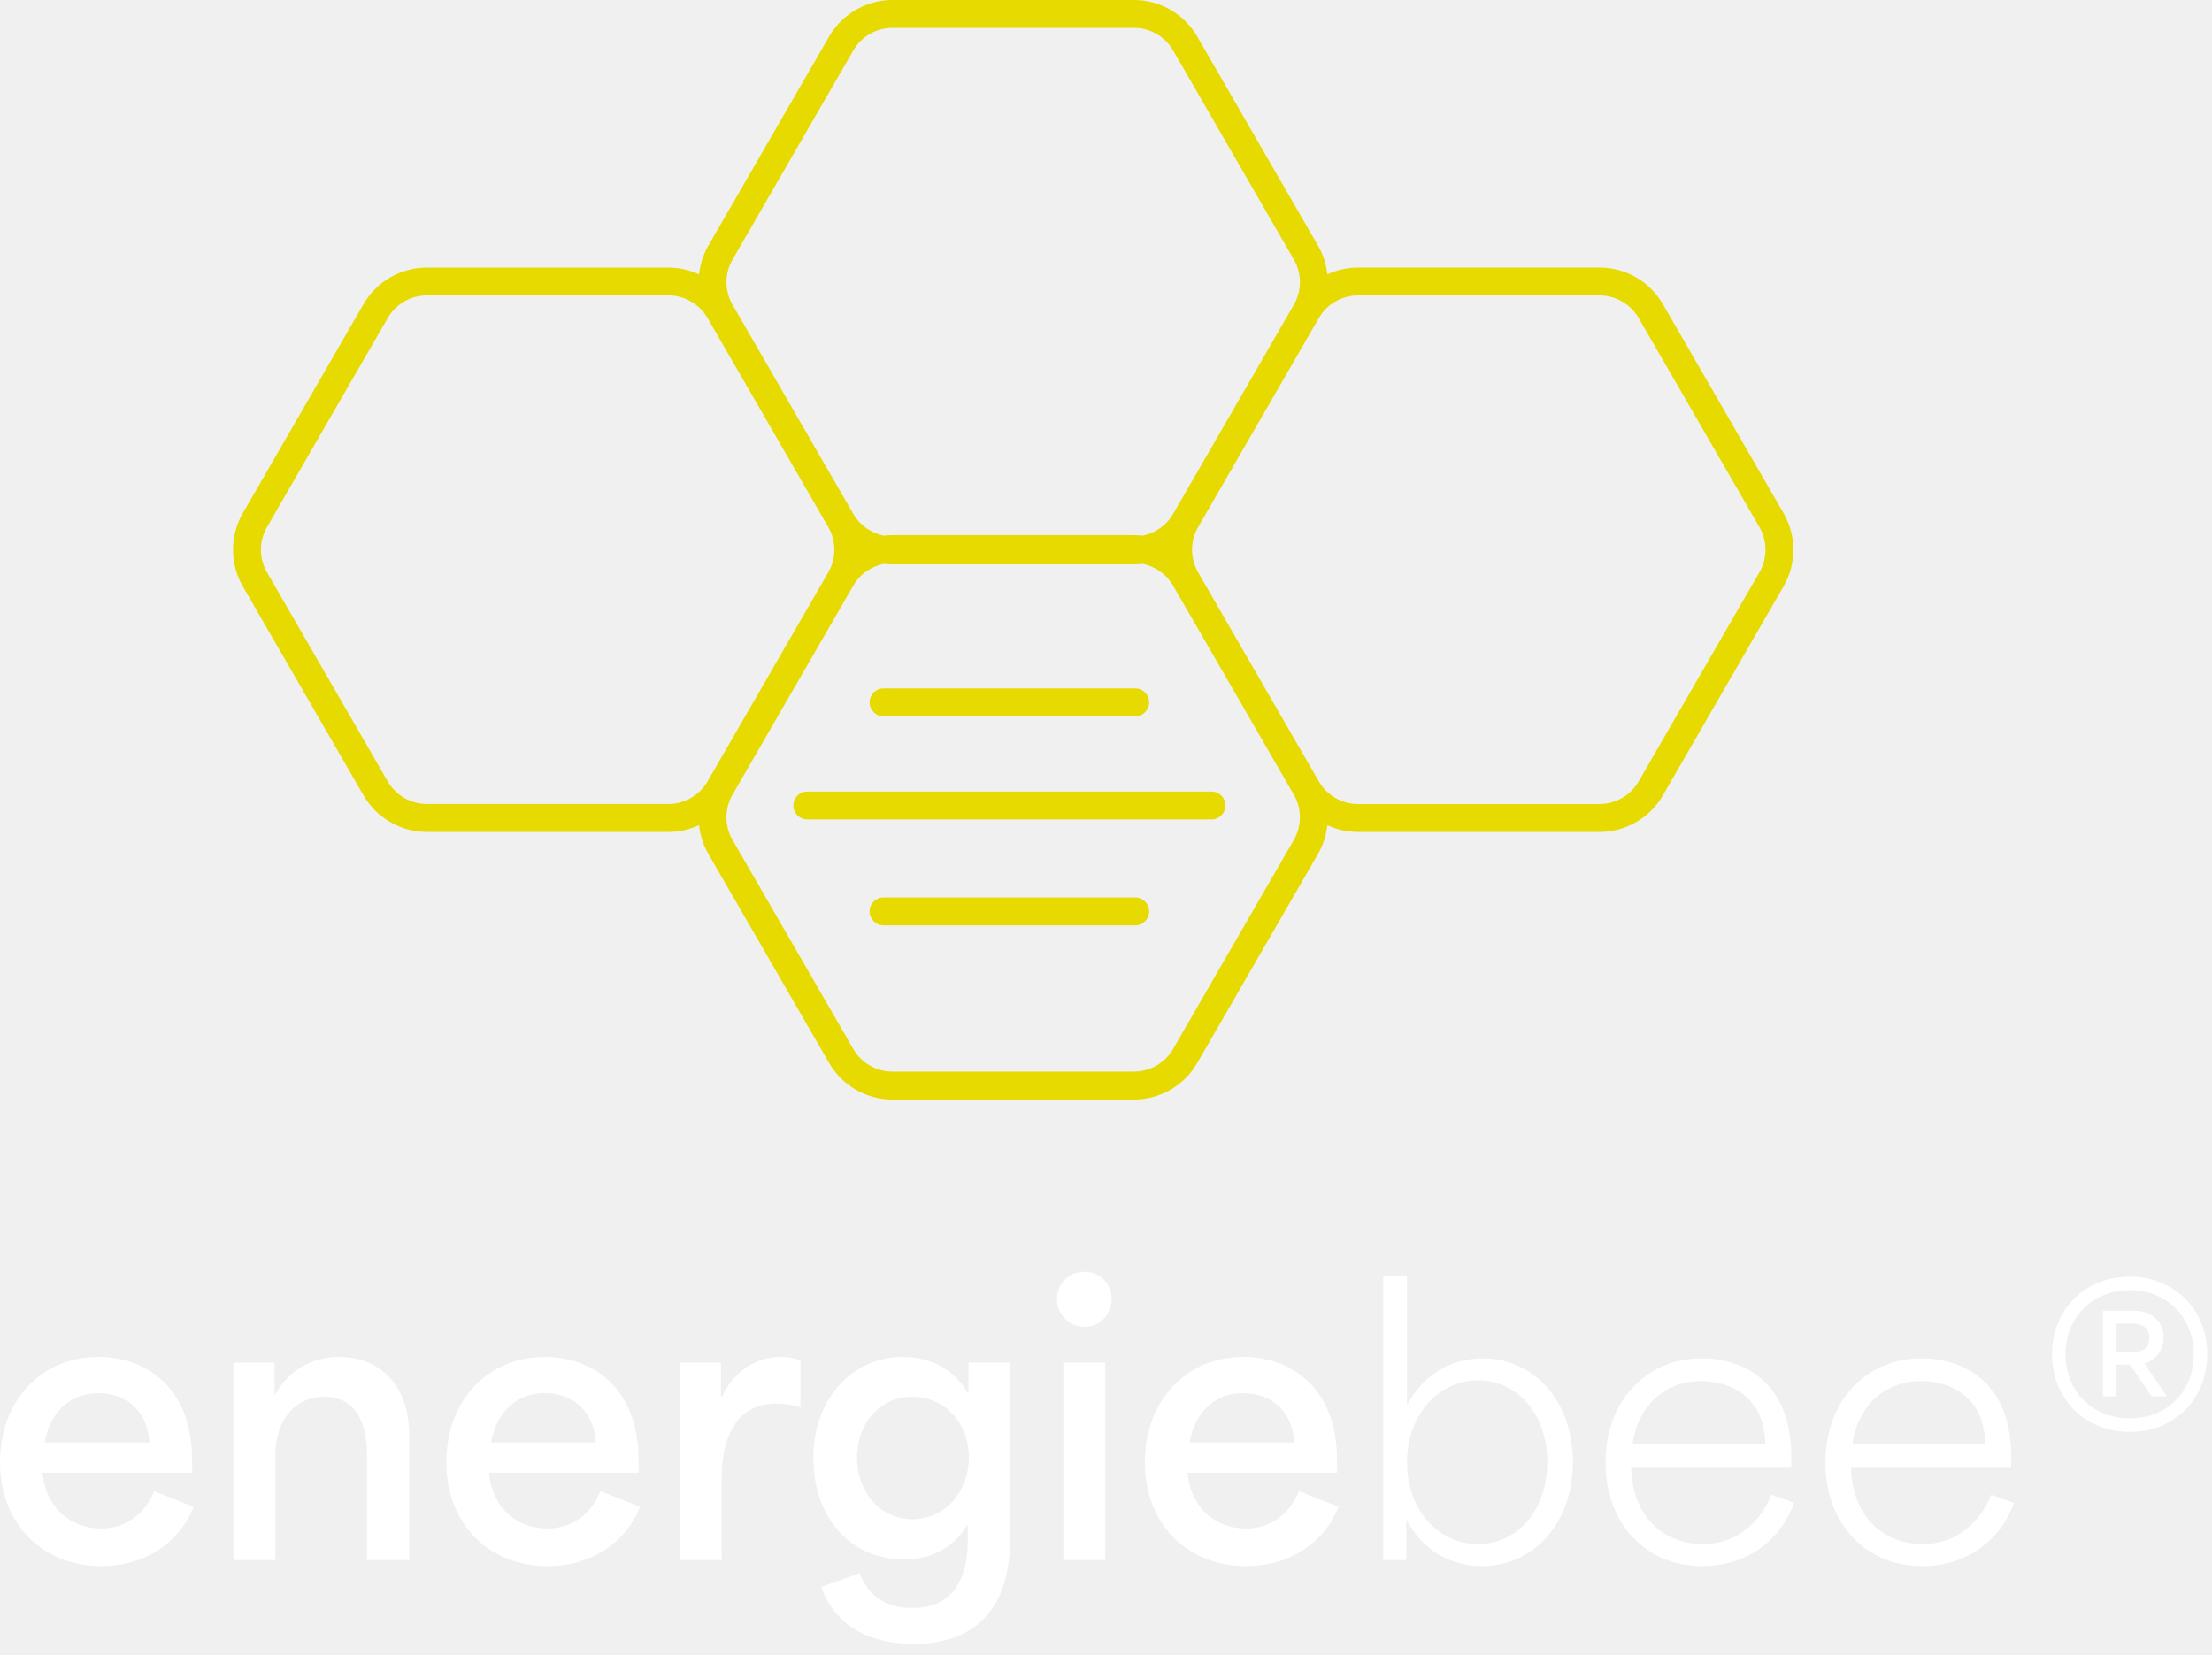
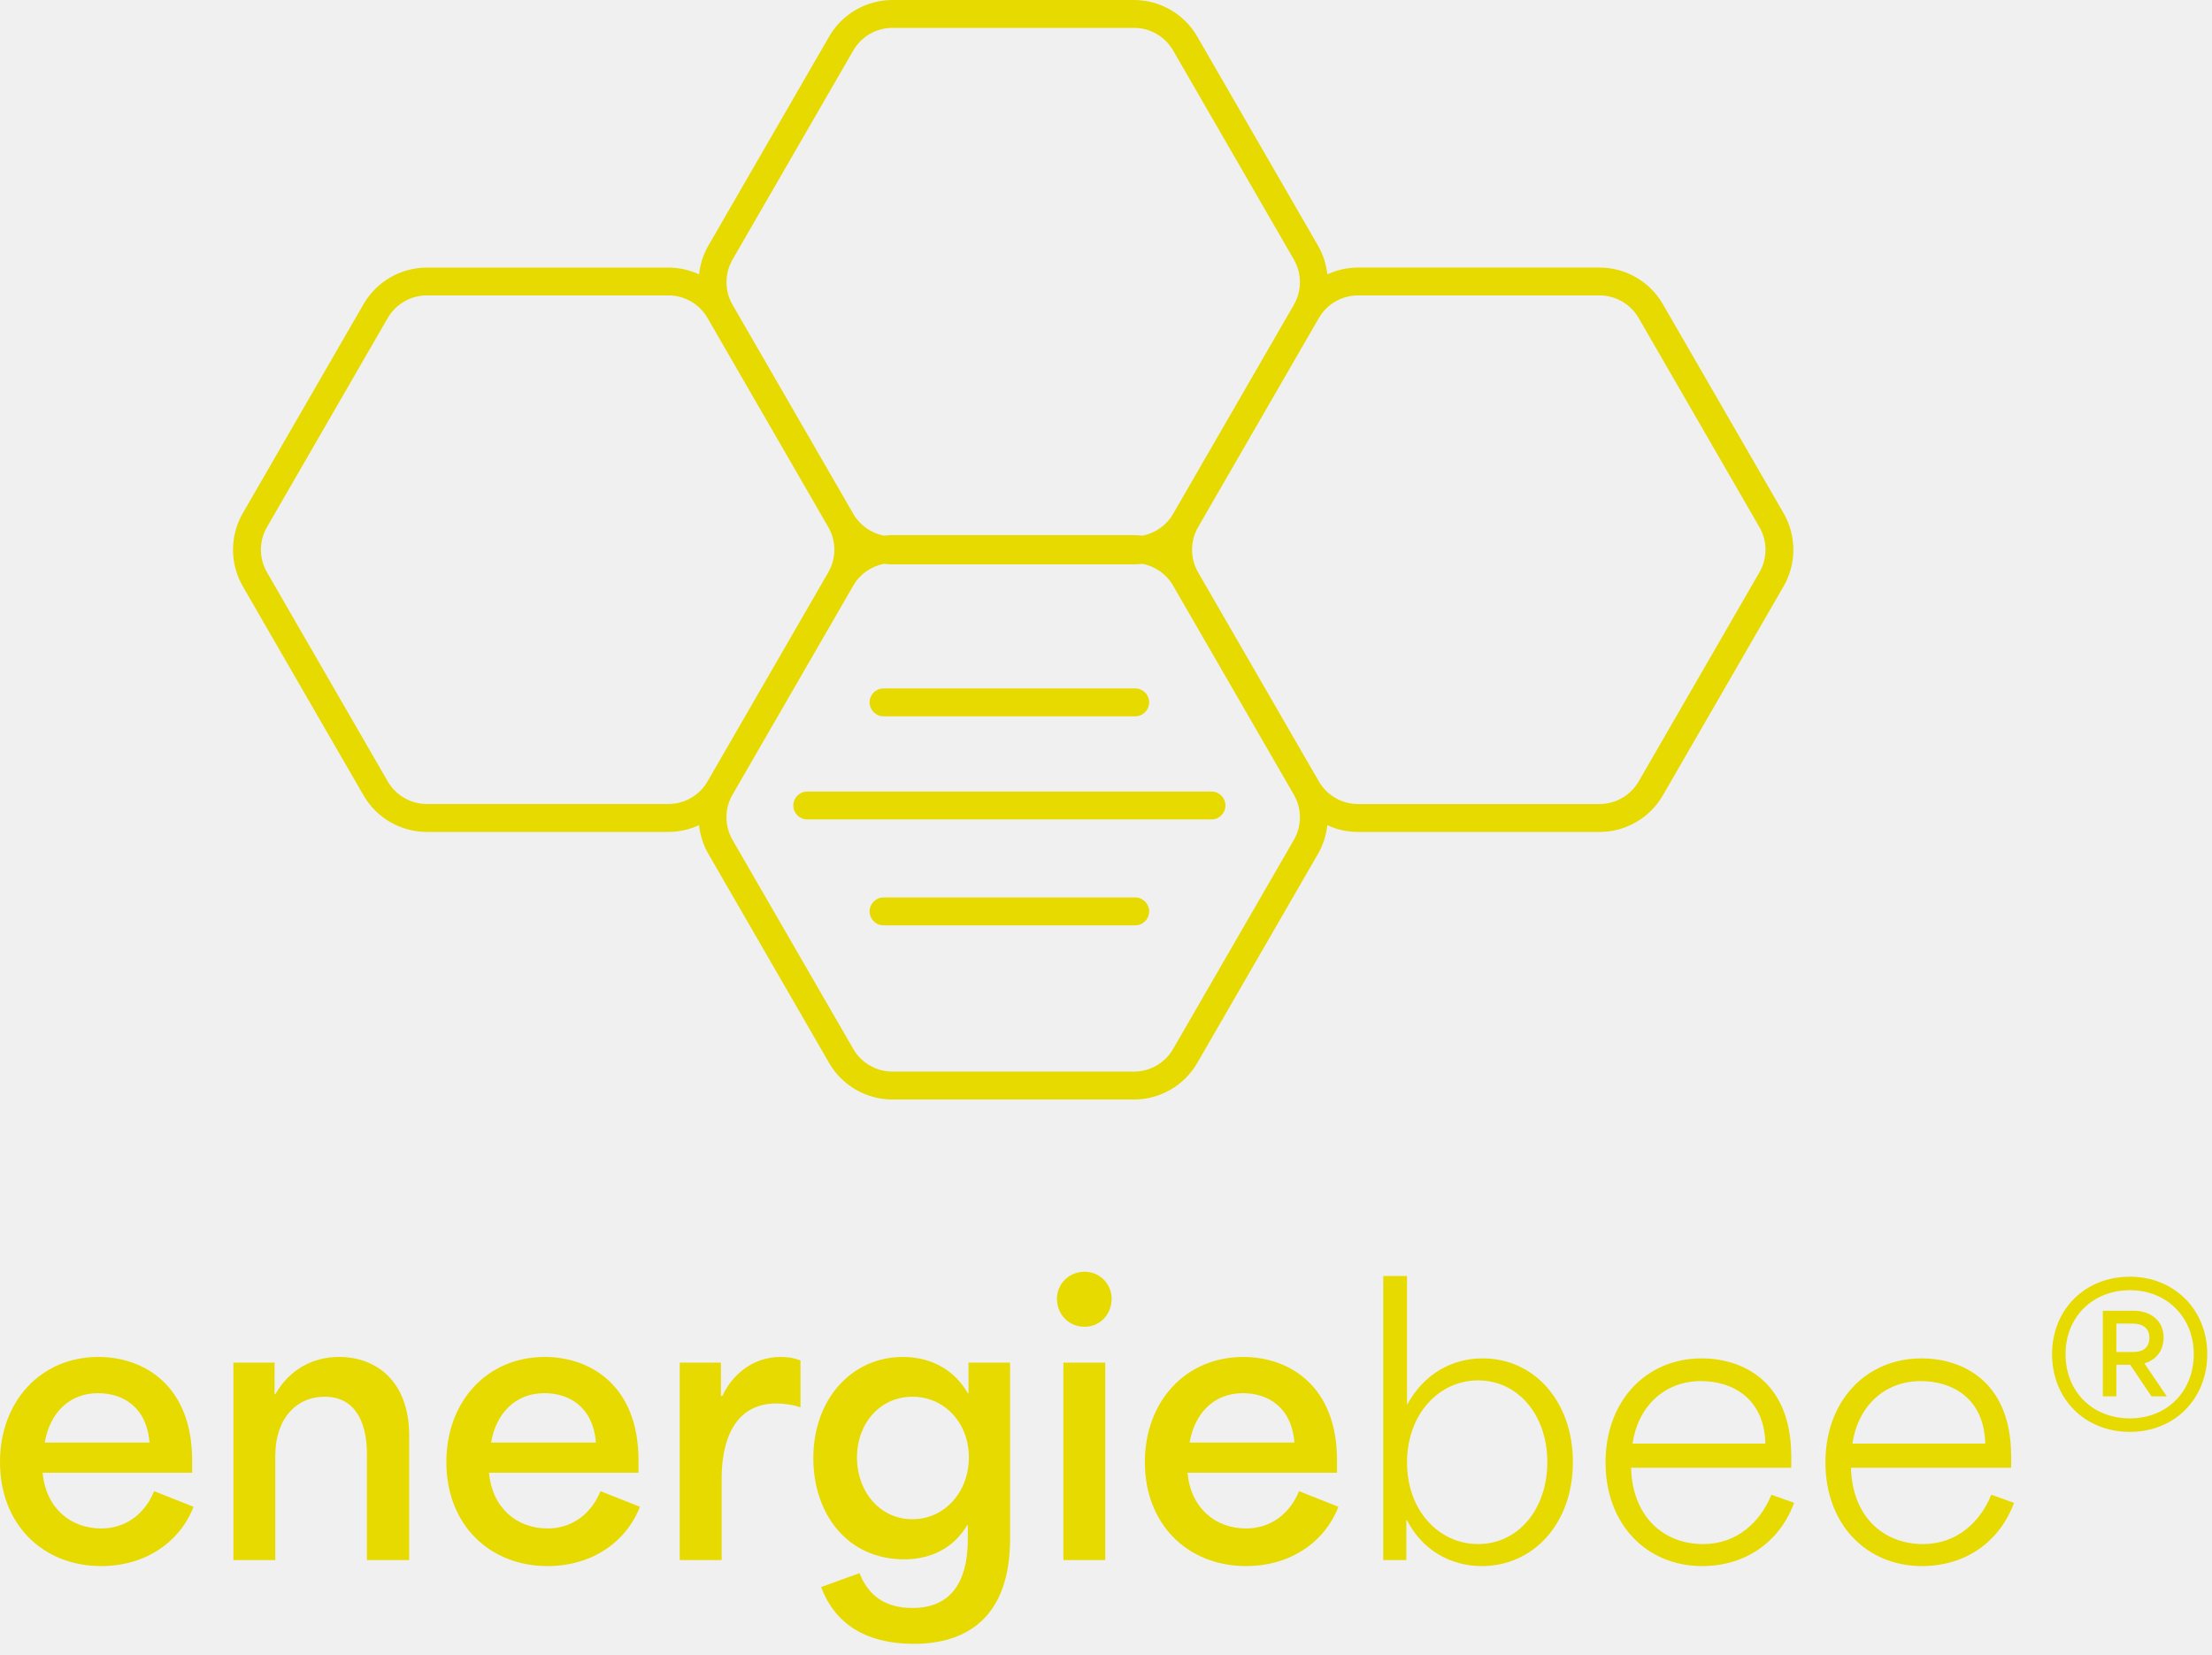
<svg xmlns="http://www.w3.org/2000/svg" width="143" height="107" viewBox="0 0 143 107" fill="none">
  <path d="M115.306 33.189L107.495 19.661C106.655 18.207 105.089 17.302 103.409 17.302H87.788C87.094 17.302 86.42 17.459 85.808 17.742C85.739 17.097 85.541 16.464 85.207 15.887L77.396 2.359C76.556 0.905 74.99 0 73.31 0H57.69C56.01 0 54.444 0.905 53.604 2.359L45.793 15.887C45.459 16.464 45.261 17.099 45.193 17.744C44.58 17.459 43.906 17.304 43.212 17.304H27.591C25.912 17.304 24.345 18.209 23.505 19.663L15.694 33.191C14.854 34.646 14.854 36.453 15.694 37.91L23.505 51.438C24.345 52.892 25.912 53.797 27.591 53.797H43.212C43.906 53.797 44.58 53.64 45.193 53.357C45.261 54.002 45.459 54.635 45.793 55.214L53.604 68.742C54.444 70.196 56.01 71.101 57.69 71.101H73.31C74.99 71.101 76.556 70.196 77.396 68.742L85.207 55.214C85.541 54.637 85.739 54.002 85.808 53.359C86.42 53.644 87.093 53.799 87.788 53.799H103.409C105.089 53.799 106.655 52.894 107.495 51.44L115.306 37.911C116.146 36.457 116.146 34.649 115.306 33.193V33.189ZM47.355 16.788L55.166 3.26C55.686 2.361 56.653 1.802 57.691 1.802H73.312C74.35 1.802 75.318 2.361 75.837 3.26L83.648 16.788C84.167 17.688 84.167 18.805 83.648 19.705L75.837 33.233C75.41 33.973 74.678 34.482 73.855 34.639C73.676 34.617 73.496 34.604 73.312 34.604H57.691C57.51 34.604 57.329 34.617 57.149 34.639C56.325 34.482 55.594 33.973 55.166 33.233L47.355 19.705C46.836 18.805 46.836 17.688 47.355 16.788ZM27.593 51.991C26.555 51.991 25.587 51.432 25.068 50.533L17.257 37.005C16.738 36.106 16.738 34.988 17.257 34.089L25.068 20.561C25.587 19.661 26.555 19.103 27.593 19.103H43.214C44.252 19.103 45.22 19.661 45.739 20.561L53.55 34.089C54.069 34.988 54.069 36.106 53.55 37.005L45.739 50.533C45.22 51.432 44.252 51.991 43.214 51.991H27.593ZM83.647 54.309L75.835 67.837C75.316 68.736 74.348 69.295 73.31 69.295H57.69C56.652 69.295 55.684 68.736 55.165 67.837L47.353 54.309C46.834 53.41 46.834 52.292 47.353 51.393L55.165 37.865C55.592 37.124 56.324 36.616 57.147 36.459C57.326 36.48 57.506 36.493 57.69 36.493H73.31C73.492 36.493 73.673 36.48 73.853 36.459C74.676 36.616 75.408 37.124 75.835 37.865L83.647 51.393C84.166 52.292 84.166 53.41 83.647 54.309ZM113.745 37.007L105.934 50.535C105.415 51.434 104.447 51.993 103.409 51.993H87.788C86.75 51.993 85.782 51.434 85.263 50.535L77.452 37.007C76.933 36.107 76.933 34.99 77.452 34.091L85.263 20.562C85.782 19.663 86.75 19.104 87.788 19.104H103.409C104.447 19.104 105.415 19.663 105.934 20.562L113.745 34.091C114.264 34.99 114.264 36.107 113.745 37.007Z" fill="#E6DA00" />
  <path d="M57.118 46.319H73.39C73.887 46.319 74.291 45.916 74.291 45.418C74.291 44.921 73.887 44.517 73.39 44.517H57.118C56.621 44.517 56.217 44.921 56.217 45.418C56.217 45.916 56.621 46.319 57.118 46.319Z" fill="#E6DA00" />
  <path d="M73.39 58.034H57.118C56.621 58.034 56.217 58.438 56.217 58.935C56.217 59.433 56.621 59.837 57.118 59.837H73.39C73.887 59.837 74.291 59.433 74.291 58.935C74.291 58.438 73.887 58.034 73.39 58.034Z" fill="#E6DA00" />
  <path d="M78.321 51.185H52.187C51.69 51.185 51.286 51.589 51.286 52.087C51.286 52.584 51.69 52.988 52.187 52.988H78.321C78.818 52.988 79.222 52.584 79.222 52.087C79.222 51.589 78.818 51.185 78.321 51.185Z" fill="#E6DA00" />
-   <path d="M137.689 92.593C134.773 92.593 132.661 90.457 132.661 87.564C132.661 84.694 134.773 82.559 137.689 82.559C140.582 82.559 142.694 84.717 142.694 87.564C142.694 90.457 140.582 92.593 137.689 92.593ZM133.533 87.564C133.533 89.998 135.278 91.72 137.689 91.72C140.1 91.72 141.822 89.975 141.822 87.564C141.822 85.199 140.1 83.431 137.689 83.431C135.278 83.431 133.533 85.177 133.533 87.564ZM135.944 90.296V84.763H137.965C138.975 84.763 139.87 85.36 139.87 86.485C139.87 87.358 139.365 87.955 138.63 88.161L140.077 90.296H139.09L137.712 88.253H136.817V90.296H135.944ZM136.817 87.427H137.919C138.562 87.427 138.952 87.128 138.952 86.508C138.952 85.888 138.516 85.59 137.873 85.59H136.817V87.427Z" fill="white" />
-   <path d="M124.254 101.271C120.673 101.271 118.009 98.585 118.009 94.567C118.009 90.618 120.604 87.84 124.231 87.84C126.642 87.84 130.017 89.126 130.017 94.2V94.911H119.662C119.731 97.965 121.66 99.848 124.323 99.848C126.504 99.848 128.02 98.424 128.731 96.656L130.201 97.184C129.237 99.779 126.987 101.271 124.254 101.271ZM119.754 93.35H128.341C128.272 90.342 126.114 89.309 124.185 89.309C121.775 89.309 120.099 90.985 119.754 93.35Z" fill="white" />
-   <path d="M110.039 101.271C106.458 101.271 103.794 98.585 103.794 94.567C103.794 90.618 106.389 87.84 110.016 87.84C112.427 87.84 115.802 89.126 115.802 94.2V94.911H105.447C105.516 97.965 107.445 99.848 110.108 99.848C112.289 99.848 113.805 98.424 114.516 96.656L115.986 97.184C115.021 99.779 112.771 101.271 110.039 101.271ZM105.539 93.35H114.126C114.057 90.342 111.899 89.309 109.97 89.309C107.56 89.309 105.884 90.985 105.539 93.35Z" fill="white" />
-   <path d="M95.805 101.271C93.716 101.271 91.925 100.192 90.961 98.309H90.915V100.881H89.423V82.513H90.961V90.847C92.063 88.827 93.877 87.84 95.851 87.84C99.203 87.84 101.683 90.641 101.683 94.544C101.683 98.562 99.089 101.271 95.805 101.271ZM90.961 94.567C90.961 97.713 93.05 99.848 95.553 99.848C98.147 99.848 100.03 97.598 100.03 94.544C100.03 91.49 98.124 89.263 95.553 89.263C93.027 89.263 90.961 91.445 90.961 94.567Z" fill="white" />
-   <path d="M80.557 101.271C76.814 101.271 74.013 98.608 74.013 94.544C74.013 90.618 76.654 87.748 80.373 87.748C83.335 87.748 86.435 89.608 86.435 94.429V95.233H76.769C76.975 97.506 78.559 98.838 80.557 98.838C82.141 98.838 83.381 97.896 83.978 96.427L86.526 97.437C85.654 99.687 83.45 101.271 80.557 101.271ZM76.906 93.281H83.68C83.496 90.962 81.934 90.09 80.35 90.09C78.468 90.09 77.228 91.399 76.906 93.281Z" fill="white" />
-   <path d="M68.743 100.881V88.115H71.452V100.881H68.743ZM68.329 83.982C68.329 83.041 69.087 82.237 70.12 82.237C71.108 82.237 71.865 83.041 71.865 83.982C71.865 84.993 71.108 85.796 70.12 85.796C69.087 85.796 68.329 84.993 68.329 83.982Z" fill="white" />
-   <path d="M59.077 106.299C56.689 106.299 54.163 105.519 53.084 102.626L55.564 101.73C56.161 103.223 57.263 103.981 58.985 103.981C61.143 103.981 62.567 102.718 62.567 99.503V98.631H62.521C61.602 100.192 60.064 100.835 58.457 100.835C54.737 100.835 52.579 97.85 52.579 94.292C52.579 90.457 55.082 87.748 58.365 87.748C60.316 87.748 61.763 88.689 62.567 90.09H62.612V88.115H65.299V99.503C65.299 104.692 62.383 106.299 59.077 106.299ZM55.403 94.246C55.403 96.473 56.895 98.241 58.985 98.241C61.074 98.241 62.635 96.473 62.635 94.246C62.635 91.996 61.051 90.32 58.985 90.32C56.895 90.32 55.403 92.041 55.403 94.246Z" fill="white" />
-   <path d="M43.944 100.881V88.115H46.607V90.274H46.699C47.342 88.873 48.697 87.748 50.465 87.748C50.878 87.748 51.291 87.794 51.75 87.978V91.008C51.268 90.825 50.602 90.756 50.189 90.756C47.296 90.756 46.653 93.488 46.653 95.577V100.881H43.944Z" fill="white" />
-   <path d="M35.4 101.271C31.657 101.271 28.856 98.608 28.856 94.544C28.856 90.618 31.497 87.748 35.216 87.748C38.178 87.748 41.278 89.608 41.278 94.429V95.233H31.612C31.818 97.506 33.403 98.838 35.4 98.838C36.984 98.838 38.224 97.896 38.821 96.427L41.37 97.437C40.497 99.687 38.293 101.271 35.4 101.271ZM31.749 93.281H38.523C38.339 90.962 36.778 90.09 35.193 90.09C33.311 90.09 32.071 91.399 31.749 93.281Z" fill="white" />
-   <path d="M15.088 100.881V88.115H17.751V90.159H17.797C18.761 88.483 20.299 87.748 21.93 87.748C24.249 87.748 26.453 89.24 26.453 92.845V100.881H23.721V94.039C23.721 91.927 22.94 90.32 20.988 90.32C19.151 90.32 17.797 91.743 17.797 94.131V100.881H15.088Z" fill="white" />
-   <path d="M6.544 101.271C2.801 101.271 0 98.608 0 94.544C0 90.618 2.64 87.748 6.36 87.748C9.322 87.748 12.421 89.608 12.421 94.429V95.233H2.755C2.962 97.506 4.546 98.838 6.544 98.838C8.128 98.838 9.368 97.896 9.964 96.427L12.513 97.437C11.641 99.687 9.436 101.271 6.544 101.271ZM2.893 93.281H9.666C9.482 90.962 7.921 90.09 6.337 90.09C4.454 90.09 3.214 91.399 2.893 93.281Z" fill="white" />
+   <path d="M137.689 92.593C134.773 92.593 132.661 90.457 132.661 87.564C132.661 84.694 134.773 82.559 137.689 82.559C140.582 82.559 142.694 84.717 142.694 87.564C142.694 90.457 140.582 92.593 137.689 92.593ZM133.533 87.564C133.533 89.998 135.278 91.72 137.689 91.72C140.1 91.72 141.822 89.975 141.822 87.564C141.822 85.199 140.1 83.431 137.689 83.431C135.278 83.431 133.533 85.177 133.533 87.564ZM135.944 90.296V84.763H137.965C138.975 84.763 139.87 85.36 139.87 86.485C139.87 87.358 139.365 87.955 138.63 88.161L140.077 90.296H139.09L137.712 88.253H136.817V90.296H135.944ZM136.817 87.427H137.919C138.562 87.427 138.952 87.128 138.952 86.508C138.952 85.888 138.516 85.59 137.873 85.59H136.817V87.427Z" fill="#E6DA00" />
+   <path d="M124.254 101.271C120.673 101.271 118.009 98.585 118.009 94.567C118.009 90.618 120.604 87.84 124.231 87.84C126.642 87.84 130.017 89.126 130.017 94.2V94.911H119.662C119.731 97.965 121.66 99.848 124.323 99.848C126.504 99.848 128.02 98.424 128.731 96.656L130.201 97.184C129.237 99.779 126.987 101.271 124.254 101.271ZM119.754 93.35H128.341C128.272 90.342 126.114 89.309 124.185 89.309C121.775 89.309 120.099 90.985 119.754 93.35Z" fill="#E6DA00" />
+   <path d="M110.039 101.271C106.458 101.271 103.794 98.585 103.794 94.567C103.794 90.618 106.389 87.84 110.016 87.84C112.427 87.84 115.802 89.126 115.802 94.2V94.911H105.447C105.516 97.965 107.445 99.848 110.108 99.848C112.289 99.848 113.805 98.424 114.516 96.656L115.986 97.184C115.021 99.779 112.771 101.271 110.039 101.271ZM105.539 93.35H114.126C114.057 90.342 111.899 89.309 109.97 89.309C107.56 89.309 105.884 90.985 105.539 93.35Z" fill="#E6DA00" />
+   <path d="M95.805 101.271C93.716 101.271 91.925 100.192 90.961 98.309H90.915V100.881H89.423V82.513H90.961V90.847C92.063 88.827 93.877 87.84 95.851 87.84C99.203 87.84 101.683 90.641 101.683 94.544C101.683 98.562 99.089 101.271 95.805 101.271ZM90.961 94.567C90.961 97.713 93.05 99.848 95.553 99.848C98.147 99.848 100.03 97.598 100.03 94.544C100.03 91.49 98.124 89.263 95.553 89.263C93.027 89.263 90.961 91.445 90.961 94.567Z" fill="#E6DA00" />
+   <path d="M80.557 101.271C76.814 101.271 74.013 98.608 74.013 94.544C74.013 90.618 76.654 87.748 80.373 87.748C83.335 87.748 86.435 89.608 86.435 94.429V95.233H76.769C76.975 97.506 78.559 98.838 80.557 98.838C82.141 98.838 83.381 97.896 83.978 96.427L86.526 97.437C85.654 99.687 83.45 101.271 80.557 101.271ZM76.906 93.281H83.68C83.496 90.962 81.934 90.09 80.35 90.09C78.468 90.09 77.228 91.399 76.906 93.281Z" fill="#E6DA00" />
+   <path d="M68.743 100.881V88.115H71.452V100.881H68.743ZM68.329 83.982C68.329 83.041 69.087 82.237 70.12 82.237C71.108 82.237 71.865 83.041 71.865 83.982C71.865 84.993 71.108 85.796 70.12 85.796C69.087 85.796 68.329 84.993 68.329 83.982Z" fill="#E6DA00" />
+   <path d="M59.077 106.299C56.689 106.299 54.163 105.519 53.084 102.626L55.564 101.73C56.161 103.223 57.263 103.981 58.985 103.981C61.143 103.981 62.567 102.718 62.567 99.503V98.631H62.521C61.602 100.192 60.064 100.835 58.457 100.835C54.737 100.835 52.579 97.85 52.579 94.292C52.579 90.457 55.082 87.748 58.365 87.748C60.316 87.748 61.763 88.689 62.567 90.09H62.612V88.115H65.299V99.503C65.299 104.692 62.383 106.299 59.077 106.299ZM55.403 94.246C55.403 96.473 56.895 98.241 58.985 98.241C61.074 98.241 62.635 96.473 62.635 94.246C62.635 91.996 61.051 90.32 58.985 90.32C56.895 90.32 55.403 92.041 55.403 94.246Z" fill="#E6DA00" />
+   <path d="M43.944 100.881V88.115H46.607V90.274H46.699C47.342 88.873 48.697 87.748 50.465 87.748C50.878 87.748 51.291 87.794 51.75 87.978V91.008C51.268 90.825 50.602 90.756 50.189 90.756C47.296 90.756 46.653 93.488 46.653 95.577V100.881H43.944Z" fill="#E6DA00" />
+   <path d="M35.4 101.271C31.657 101.271 28.856 98.608 28.856 94.544C28.856 90.618 31.497 87.748 35.216 87.748C38.178 87.748 41.278 89.608 41.278 94.429V95.233H31.612C31.818 97.506 33.403 98.838 35.4 98.838C36.984 98.838 38.224 97.896 38.821 96.427L41.37 97.437C40.497 99.687 38.293 101.271 35.4 101.271ZM31.749 93.281H38.523C38.339 90.962 36.778 90.09 35.193 90.09C33.311 90.09 32.071 91.399 31.749 93.281Z" fill="#E6DA00" />
+   <path d="M15.088 100.881V88.115H17.751V90.159H17.797C18.761 88.483 20.299 87.748 21.93 87.748C24.249 87.748 26.453 89.24 26.453 92.845V100.881H23.721V94.039C23.721 91.927 22.94 90.32 20.988 90.32C19.151 90.32 17.797 91.743 17.797 94.131V100.881H15.088Z" fill="#E6DA00" />
+   <path d="M6.544 101.271C2.801 101.271 0 98.608 0 94.544C0 90.618 2.64 87.748 6.36 87.748C9.322 87.748 12.421 89.608 12.421 94.429V95.233H2.755C2.962 97.506 4.546 98.838 6.544 98.838C8.128 98.838 9.368 97.896 9.964 96.427L12.513 97.437C11.641 99.687 9.436 101.271 6.544 101.271ZM2.893 93.281H9.666C9.482 90.962 7.921 90.09 6.337 90.09C4.454 90.09 3.214 91.399 2.893 93.281Z" fill="#E6DA00" />
</svg>
